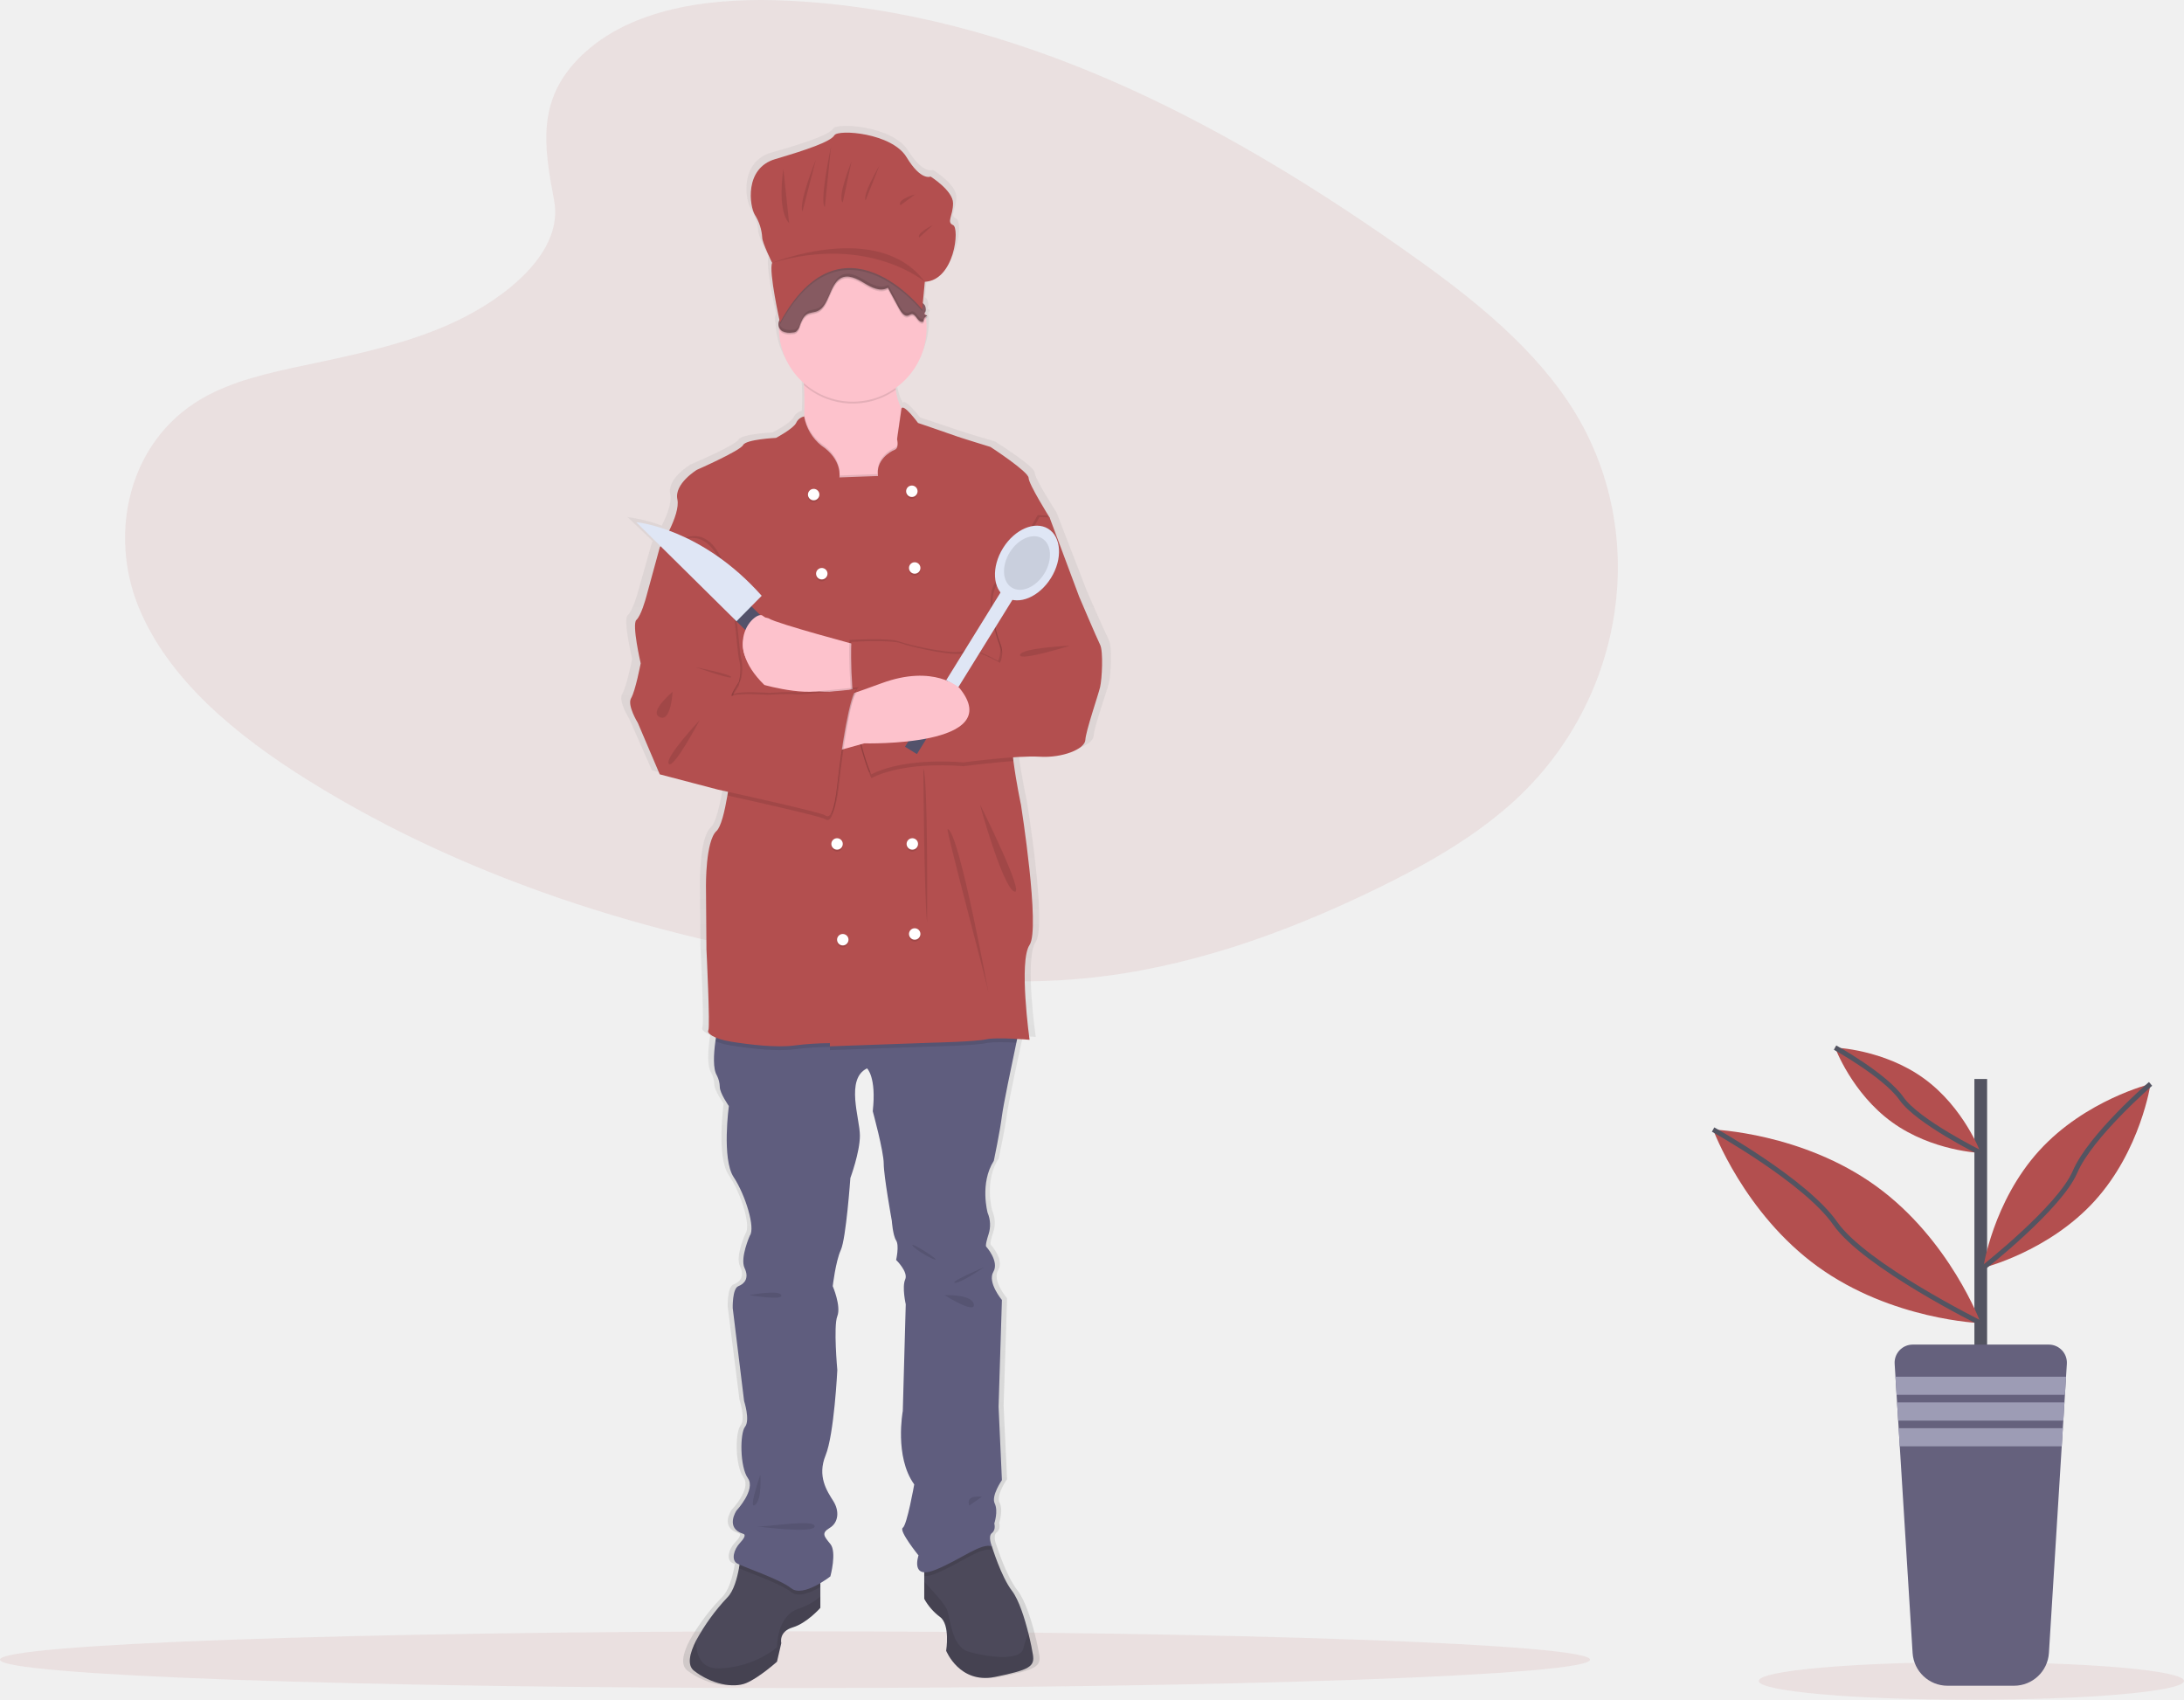
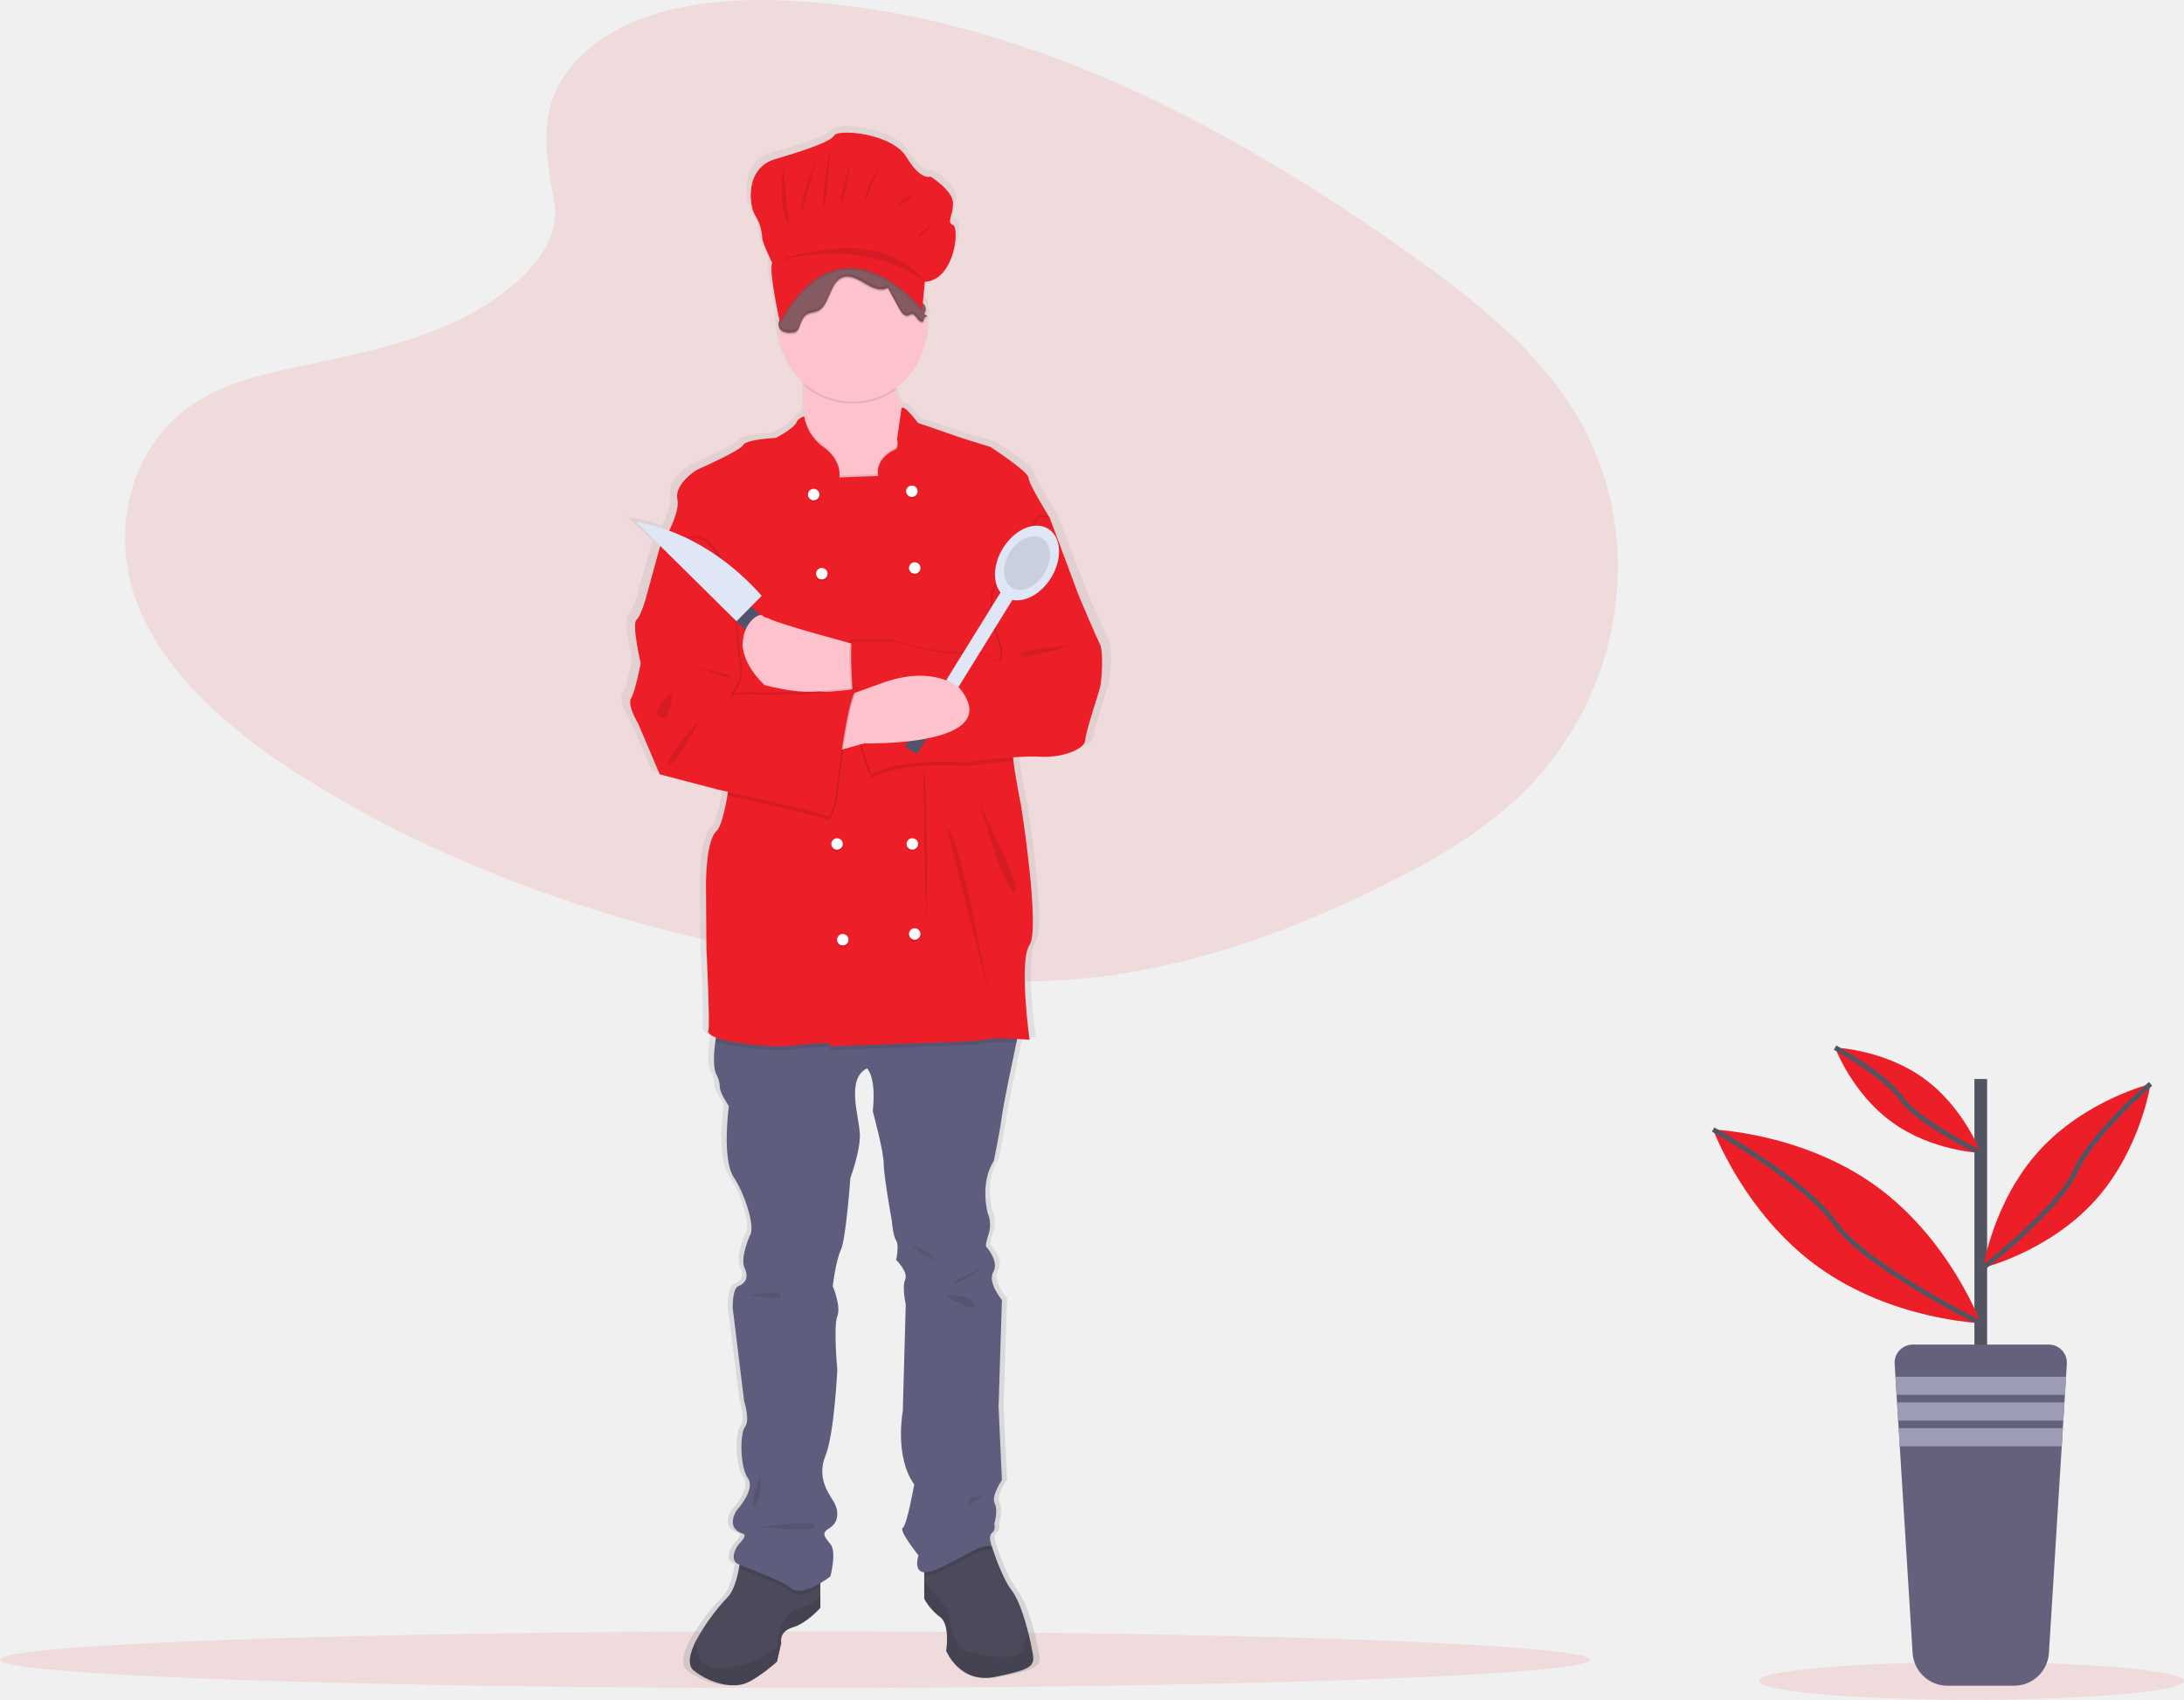
<svg xmlns="http://www.w3.org/2000/svg" id="e76419e8-217f-4623-abeb-e9c3d79c6db7" data-name="Layer 1" width="890.069" height="692.728" viewBox="0 0 890.069 692.728">
  <defs>
    <linearGradient id="ef5d85de-35d2-4357-9719-f86a6844cb01" x1="507.947" y1="790.481" x2="507.947" y2="154.92" gradientUnits="userSpaceOnUse">
      <stop offset="0" stop-color="gray" stop-opacity="0.25" />
      <stop offset="0.535" stop-color="gray" stop-opacity="0.12" />
      <stop offset="1" stop-color="gray" stop-opacity="0.1" />
    </linearGradient>
  </defs>
-   <ellipse cx="324" cy="676.395" rx="324" ry="11.547" fill="#b34f4f" opacity="0.1" />
-   <path d="M393.787,124.6c20.641-18.394,53.041-22.143,82.533-20.678,92.634,4.602,176.254,49.324,248.584,99.91,26.185,18.313,51.965,38.048,68.962,63.266,34.6,51.336,24.337,122.453-23.776,164.745-16.369,14.389-36.213,25.419-56.585,35.198-36.222,17.386-75.305,31.343-116.416,35.316-29.317,2.833-58.995.53-88.14-3.423C427.52,487.89,347.591,463.47,280.598,421.69c-29.383-18.324-57.077-41.106-69.188-70.75s-4.36-67.21,25.643-84.756c12.409-7.257,27.245-10.535,41.77-13.612,21.38-4.53,43.104-8.996,62.398-18.205,19.928-9.512,43.526-27.907,39.58-48.962C376.567,162.813,373.17,142.973,393.787,124.6Z" transform="translate(-154.9654 -103.6359)" fill="#b34f4f" opacity="0.1" />
-   <ellipse cx="803.416" cy="685.062" rx="86.653" ry="7.667" fill="#b34f4f" opacity="0.1" />
+   <ellipse cx="324" cy="676.395" rx="324" ry="11.547" fill="#ec1f28" opacity="0.1" />
+   <path d="M393.787,124.6c20.641-18.394,53.041-22.143,82.533-20.678,92.634,4.602,176.254,49.324,248.584,99.91,26.185,18.313,51.965,38.048,68.962,63.266,34.6,51.336,24.337,122.453-23.776,164.745-16.369,14.389-36.213,25.419-56.585,35.198-36.222,17.386-75.305,31.343-116.416,35.316-29.317,2.833-58.995.53-88.14-3.423C427.52,487.89,347.591,463.47,280.598,421.69c-29.383-18.324-57.077-41.106-69.188-70.75s-4.36-67.21,25.643-84.756c12.409-7.257,27.245-10.535,41.77-13.612,21.38-4.53,43.104-8.996,62.398-18.205,19.928-9.512,43.526-27.907,39.58-48.962C376.567,162.813,373.17,142.973,393.787,124.6Z" transform="translate(-154.9654 -103.6359)" fill="#ec1f28" opacity="0.1" />
+   <ellipse cx="803.416" cy="685.062" rx="86.653" ry="7.667" fill="#ec1f28" opacity="0.1" />
  <path d="M606.904,364.53c-1.411-2.731-8.869-19.702-8.869-19.702l-12.497-32.382s-8.869-13.655-8.869-16.191-16.125-12.68-16.125-12.68-13.102-3.901-14.11-4.292-16.528-5.524-16.528-5.524-6.112-8.037-6.982-5.938l-.001.005c-.032-.053-.064-.099-.096-.154a20.75,20.75,0,0,1-2.33-7.514c-.033-.234-.062-.48-.091-.724a29.911,29.911,0,0,0,13.128-24.628,29.511,29.511,0,0,0-.258-3.828,2.684,2.684,0,0,1,.347-.183c.251-.109.187-.198.003-.29.063-.033.126-.068.19-.095.334-.145.111-.255-.212-.385l.019-.01c.455-.198-.12-.328-.582-.537-.025-.135-.048-.27-.075-.405a2.723,2.723,0,0,0,.185-.804c.041.02.078.042.122.061a3.414,3.414,0,0,0-.008-1.526,2.684,2.684,0,0,1-.105.3,2.547,2.547,0,0,0-1.173-2.309c-.023-.02-.049-.042-.072-.062l.855-8.751c12.605-.596,14.816-22.04,11.941-23.231s0-3.773,0-8.935-9.509-10.921-9.509-10.921-3.98,1.986-10.172-7.942-28.968-11.516-30.516-8.935-11.72,5.957-24.988,9.729-10.836,19.459-8.624,22.834a19.266,19.266,0,0,1,3.096,9.332c0,1.986,4.202,10.325,4.202,10.325-1.325,2.89,2.047,18.721,3.046,23.22-.016.138-.032.276-.046.415-.008.014-.02.025-.028.039a2.119,2.119,0,0,0-.129.226,2.589,2.589,0,0,0-.204,1.492,3.117,3.117,0,0,0,.224,1.631,29.758,29.758,0,0,0,10.552,22.202c.016.271.031.543.046.822.186,3.675.29,8.021.097,12.18-.01.213-.026.421-.037.633a4.759,4.759,0,0,0-3.373,2.66c-1.25,2.403-8.506,6.11-8.506,6.11s-12.699.585-13.908,2.926-19.552,10.144-19.552,10.144-9.675,5.657-8.264,12.094c.737,3.364-1.332,8.589-3.477,12.815a60.857,60.857,0,0,0-13.915-3.47l10.276,9.831c-.215.336-.342.526-.342.526l-5.845,20.678s-2.016,7.218-4.031,8.973,1.814,17.752,1.814,17.752-2.217,11.314-4.031,14.24,2.822,10.144,2.822,10.144l9.272,21.068,24.591,6.242s1.639.347,4.287.914q-.125.755-.255,1.505c-1.185,6.711-2.741,12.883-4.636,14.552-4.636,4.097-4.434,22.433-4.434,22.433l.202,25.945s1.613,31.992.806,33.162c-.509.739.512,1.944,3.207,3.026-.077.482-.153.97-.224,1.468-.758,5.306-1.096,11.361.645,14.037a10.665,10.665,0,0,1,1.209,4.682c0,2.536,3.83,7.803,3.83,7.803s-3.023,21.653,2.016,29.066,9.272,20.873,6.853,23.994c0,0-4.233,9.168-2.217,13.265s0,6.437-2.62,7.413-2.395,8.973-2.395,8.973l4.813,38.039s2.62,7.803.403,10.534-2.217,16.386,1.209,21.068-4.838,13.265-4.838,13.265-5.039,7.218,3.023,9.559c0,0,1.613.39-1.411,3.511s-3.628,7.023-1.613,8.388a9.225,9.225,0,0,0,1.307.649c-.075.462-.156.941-.251,1.45-.774,4.073-2.233,9.379-4.886,11.946a85.16,85.16,0,0,0-13.198,17.588c-2.765,5.244-3.975,10.152-.911,12.453,7.256,5.462,16.528,7.218,21.971,5.072s13.102-8.778,13.102-8.778l1.814-7.608s-1.209-4.682,4.838-6.437,11.691-7.998,11.691-7.998V748.658a42.853,42.853,0,0,0,4.233-2.762s2.822-9.949,0-13.265-3.83-4.487-.202-6.632,4.12-6.827,1.459-10.924c-2.669-4.097-6.902-10.144-3.273-18.727s4.959-34.918,4.959-34.918-1.693-17.947,0-22.043-1.935-12.29-1.935-12.29,1.209-10.144,3.427-14.825,4.031-29.456,4.031-29.456,4.031-10.534,4.031-17.361-6.249-23.214,3.023-27.505c0,0,4.031,3.511,2.419,17.556,0,0,4.636,16.386,4.636,21.458s3.427,23.409,3.427,23.409.403,5.852,1.814,7.998,0,7.998,0,7.998,5.241,4.877,3.83,7.998.242,10.159.242,10.159l-1.25,43.68s-3.628,18.727,4.838,30.041c0,0-3.023,16.581-4.838,17.752s6.652,11.314,6.652,11.314-2.346,6.571,2.419,6.894v10.858a23.198,23.198,0,0,0,6.652,7.413c4.434,3.121,2.62,13.85,2.62,13.85s5.644,13.655,20.56,10.729,16.931-4.292,16.125-9.168c-.29-1.779-.935-4.955-1.862-8.56-1.604-6.266-4.064-13.827-7.006-17.556-4.636-5.876-8.466-18.165-8.466-18.165s-1.814-4.097,0-5.462,1.008-3.901,1.008-3.901,1.766-5.072.177-8.193,3.048-9.559,3.048-9.559l-1.411-30.041,1.411-43.696s-6.249-7.218-3.628-11.509-3.023-10.339-3.023-10.339-.605-.195,1.008-5.072a12.156,12.156,0,0,0-.403-8.778s-3.427-12.094,2.62-21.263c0,0,2.62-12.094,3.427-18.337.556-4.338,4.039-20.545,6.112-30.026q.176-.804.337-1.539c2.985.163,5.242.353,5.242.353s-4.636-32.187,0-38.819-3.628-57.351-3.628-57.351-1.975-8.864-3.193-17.908c-.07-.515-.133-1.03-.197-1.545a97.708,97.708,0,0,1,11.251-.25c9.675.585,19.149-3.121,19.35-6.828s5.442-18.337,6.249-21.653S608.315,367.261,606.904,364.53Z" transform="translate(-154.9654 -103.6359)" fill="url(#ef5d85de-35d2-4357-9719-f86a6844cb01)" />
  <path d="M489.291,740.846v18.063s-5.438,6.215-11.265,7.963-4.661,6.409-4.661,6.409l-1.748,7.575s-7.38,6.604-12.624,8.74-14.178.388-21.17-5.05c-2.952-2.292-1.787-7.178.878-12.399a84.568,84.568,0,0,1,12.718-17.511c2.556-2.556,3.962-7.839,4.708-11.894.552-3.038.73-5.392.73-5.392Z" transform="translate(-154.9654 -103.6359)" fill="#4c495a" />
  <path d="M489.291,754.325v4.584s-5.438,6.215-11.265,7.963-4.661,6.409-4.661,6.409l-1.748,7.575s-7.38,6.604-12.624,8.74-14.178.388-21.17-5.05c-2.952-2.292-1.787-7.178.878-12.399-.124,5.485,1.499,11.646,9.416,11.428a40.104,40.104,0,0,0,23.501-8.546s-.194-12.819,8.74-15.732A27.213,27.213,0,0,0,489.291,754.325Z" transform="translate(-154.9654 -103.6359)" opacity="0.1" />
  <path d="M560.376,787.071c-14.372,2.913-19.811-10.682-19.811-10.682s1.748-10.682-2.525-13.79a22.92,22.92,0,0,1-6.409-7.38V737.35l17.48-12.43,9.462,8.375.637.559s3.69,12.236,8.157,18.086c2.836,3.714,5.205,11.242,6.751,17.48.894,3.589,1.515,6.751,1.795,8.522C576.691,782.798,574.748,784.157,560.376,787.071Z" transform="translate(-154.9654 -103.6359)" fill="#4c495a" />
  <path d="M560.376,787.071c-14.372,2.913-19.811-10.682-19.811-10.682s1.748-10.682-2.525-13.79a22.92,22.92,0,0,1-6.409-7.38v-6.922c2.774,2.929,8.002,8.6,9.128,11.001,1.554,3.302,1.748,15.343,8.934,17.48s21.17,4.079,22.335-1.36a30.3,30.3,0,0,1,2.09-5.998c.894,3.589,1.515,6.751,1.795,8.522C576.691,782.798,574.748,784.157,560.376,787.071Z" transform="translate(-154.9654 -103.6359)" opacity="0.1" />
  <path d="M456.856,737.35l32.435,3.496v9.548c-3.659,2.167-8.903,4.467-11.848,2.105-4.351-3.48-17.286-7.901-21.318-9.758C456.677,739.704,456.856,737.35,456.856,737.35Z" transform="translate(-154.9654 -103.6359)" opacity="0.1" />
  <path d="M559.211,735.408c-4.467-1.554-12.43,5.244-22.918,9.517a10.917,10.917,0,0,1-4.661,1.041v-8.616l17.48-12.43,9.462,8.375A11.814,11.814,0,0,0,559.211,735.408Z" transform="translate(-154.9654 -103.6359)" opacity="0.1" />
  <path d="M570.67,521.57s-.614,2.859-1.492,7.007c-1.997,9.439-5.353,25.575-5.889,29.895-.777,6.215-3.302,18.257-3.302,18.257-5.827,9.128-2.525,21.17-2.525,21.17a12.468,12.468,0,0,1,.388,8.74c-1.554,4.856-.971,5.05-.971,5.05s5.438,6.021,2.913,10.294,3.496,11.459,3.496,11.459l-1.36,43.506,1.36,29.91s-4.467,6.409-2.937,9.517-.171,8.157-.171,8.157.777,2.525-.971,3.884,0,5.438,0,5.438c-4.467-1.554-12.43,5.244-22.918,9.517s-6.992-5.827-6.992-5.827-8.157-10.1-6.409-11.265,4.661-17.674,4.661-17.674c-8.157-11.265-4.661-29.91-4.661-29.91l1.204-43.49s-1.593-7.007-.233-10.115-3.69-7.963-3.69-7.963,1.36-5.827,0-7.963-1.748-7.963-1.748-7.963-3.302-18.257-3.302-23.307-4.467-21.364-4.467-21.364c1.554-13.984-2.331-17.48-2.331-17.48-8.934,4.273-2.913,20.587-2.913,27.385s-3.884,17.286-3.884,17.286-1.748,24.666-3.884,29.327-3.302,14.761-3.302,14.761,3.496,8.157,1.865,12.236,0,21.947,0,21.947-1.282,26.22-4.778,34.766.583,14.567,3.154,18.645c2.564,4.079,2.09,8.74-1.406,10.876s-2.525,3.302.194,6.604,0,13.207,0,13.207-11.071,8.74-15.926,4.856-20.393-8.934-22.335-10.294-1.36-5.244,1.554-8.352,1.36-3.496,1.36-3.496c-7.769-2.331-2.913-9.517-2.913-9.517s7.963-8.546,4.661-13.207-3.302-18.257-1.165-20.976-.388-10.488-.388-10.488l-4.638-37.873s-.218-7.963,2.307-8.934,4.467-3.302,2.525-7.38,2.136-13.207,2.136-13.207c2.331-3.108-1.748-16.509-6.604-23.889s-1.942-28.939-1.942-28.939-3.69-5.244-3.69-7.769a10.883,10.883,0,0,0-1.165-4.661c-1.678-2.665-1.352-8.693-.622-13.976.707-5.112,1.787-9.525,1.787-9.525Z" transform="translate(-154.9654 -103.6359)" fill="#5f5d7e" />
  <path d="M532.602,301.517l-38.262,8.934s-18.839-15.926-14.178-24.472c1.6-2.937,2.307-7.948,2.548-13.246.186-4.141.085-8.468-.093-12.127-.272-5.291-.707-9.198-.707-9.198s39.233-22.141,37.873,0a56.554,56.554,0,0,0,.256,11.063,21.15,21.15,0,0,0,2.245,7.481c2.098,3.737,4.685,3.791,4.685,3.791Z" transform="translate(-154.9654 -103.6359)" fill="#fdc2cc" />
  <path d="M520.04,262.471a30.092,30.092,0,0,1-37.423-1.865c-.272-5.291-.707-9.198-.707-9.198s39.233-22.141,37.873,0A56.554,56.554,0,0,0,520.04,262.471Z" transform="translate(-154.9654 -103.6359)" opacity="0.1" />
  <circle cx="347.533" cy="133.594" r="30.104" fill="#fdc2cc" />
  <path d="M532.602,301.517l-38.262,8.934s-18.839-15.926-14.178-24.472c1.6-2.937,2.307-7.948,2.548-13.246a19.519,19.519,0,0,0,6.969,11.692c8.74,5.827,7.38,13.013,7.38,13.013l15.732-.583c-.971-6.409,4.856-9.905,6.798-10.682s.971-4.273.971-4.273l1.725-11.949c2.098,3.737,4.685,3.791,4.685,3.791Z" transform="translate(-154.9654 -103.6359)" opacity="0.1" />
  <path d="M570.67,521.57s-.614,2.859-1.492,7.007c-4.226-.225-9.812-.388-12.298.179-4.273.971-21.364,1.36-21.364,1.36L493.175,531.615v-1.305a124.839,124.839,0,0,0-14.567.971c-7.186.971-18.451-.388-25.637-1.554a27.605,27.605,0,0,1-6.448-1.74c.707-5.112,1.787-9.525,1.787-9.525Z" transform="translate(-154.9654 -103.6359)" opacity="0.1" />
-   <path d="M567.368,398.239c-.614,3.628-.163,9.641.614,15.577,1.173,9.004,3.076,17.83,3.076,17.83s7.963,50.498,3.496,57.101,0,38.65,0,38.65-13.401-1.165-17.674-.194-21.364,1.36-21.364,1.36l-42.34,1.499v-1.305a124.839,124.839,0,0,0-14.567.971c-7.186.971-18.451-.388-25.637-1.554s-10.1-3.496-9.323-4.661-.777-33.018-.777-33.018l-.194-25.831s-.194-18.257,4.273-22.335c1.826-1.663,3.325-7.808,4.467-14.489,1.639-9.672,2.525-20.471,2.525-20.471L424.421,328.32l-.583-1.554s8.546-13.207,7.186-19.616,7.963-12.042,7.963-12.042,17.674-7.769,18.839-10.1,13.401-2.913,13.401-2.913,6.992-3.69,8.196-6.083a4.594,4.594,0,0,1,3.255-2.649,19.56,19.56,0,0,0,7,11.84c8.74,5.827,7.38,13.013,7.38,13.013l15.732-.583c-.971-6.409,4.856-9.905,6.798-10.682s.971-4.273.971-4.273l1.818-12.578c.839-2.09,6.728,5.912,6.728,5.912s14.955,5.112,15.926,5.5,13.596,4.273,13.596,4.273,15.538,10.1,15.538,12.624,8.546,16.12,8.546,16.12-.101.544-.287,1.538C580.451,326.774,568.79,389.888,567.368,398.239Z" transform="translate(-154.9654 -103.6359)" fill="#b34f4f" />
+   <path d="M567.368,398.239c-.614,3.628-.163,9.641.614,15.577,1.173,9.004,3.076,17.83,3.076,17.83s7.963,50.498,3.496,57.101,0,38.65,0,38.65-13.401-1.165-17.674-.194-21.364,1.36-21.364,1.36l-42.34,1.499v-1.305a124.839,124.839,0,0,0-14.567.971c-7.186.971-18.451-.388-25.637-1.554s-10.1-3.496-9.323-4.661-.777-33.018-.777-33.018l-.194-25.831s-.194-18.257,4.273-22.335c1.826-1.663,3.325-7.808,4.467-14.489,1.639-9.672,2.525-20.471,2.525-20.471L424.421,328.32l-.583-1.554s8.546-13.207,7.186-19.616,7.963-12.042,7.963-12.042,17.674-7.769,18.839-10.1,13.401-2.913,13.401-2.913,6.992-3.69,8.196-6.083a4.594,4.594,0,0,1,3.255-2.649,19.56,19.56,0,0,0,7,11.84c8.74,5.827,7.38,13.013,7.38,13.013l15.732-.583c-.971-6.409,4.856-9.905,6.798-10.682s.971-4.273.971-4.273l1.818-12.578c.839-2.09,6.728,5.912,6.728,5.912s14.955,5.112,15.926,5.5,13.596,4.273,13.596,4.273,15.538,10.1,15.538,12.624,8.546,16.12,8.546,16.12-.101.544-.287,1.538C580.451,326.774,568.79,389.888,567.368,398.239Z" transform="translate(-154.9654 -103.6359)" fill="#ec1f28" />
  <path d="M505.217,366.775s-33.6-8.934-36.902-11.071-22.724,10.294.971,27.191c0,0,28.974,6.021,36.726,0S505.217,366.775,505.217,366.775Z" transform="translate(-154.9654 -103.6359)" fill="#fdc2cc" />
  <path d="M577.856,313.559l4.079.194,12.042,32.241s7.186,16.897,8.546,19.616.777,13.984,0,17.286-5.827,17.868-6.021,21.559-9.323,7.38-18.645,6.798-31.075,2.331-31.075,2.331-23.231-2.428-37.485,4.856c0,0-9.128-18.839-8.157-53.994,0,0,16.12-.971,20.199.583s23.889,6.021,26.414,3.69,13.984,4.273,13.984,4.273a9.843,9.843,0,0,0,0-8.157c-1.942-4.661-5.244-19.228-.971-23.889S577.856,313.559,577.856,313.559Z" transform="translate(-154.9654 -103.6359)" opacity="0.1" />
  <path d="M567.982,413.816c-9.641.653-20.424,2.098-20.424,2.098s-23.229-2.432-37.485,4.856c0,0-9.128-18.839-8.157-53.994,0,0,16.12-.971,20.199.583s23.889,6.021,26.414,3.69,13.984,4.273,13.984,4.273a9.843,9.843,0,0,0,0-8.157c-1.942-4.661-5.244-19.228-.971-23.889s17.091-27.385,17.091-27.385l3.791.179c-1.973,10.706-13.634,73.82-15.056,82.171C566.754,401.867,567.205,407.88,567.982,413.816Z" transform="translate(-154.9654 -103.6359)" opacity="0.1" />
-   <path d="M578.633,314.336l4.079.194,12.042,32.241s7.186,16.897,8.546,19.616.777,13.984,0,17.286-5.827,17.868-6.021,21.559-9.323,7.38-18.645,6.798-31.075,2.331-31.075,2.331-23.231-2.428-37.485,4.856c0,0-9.128-18.839-8.157-53.994,0,0,16.12-.971,20.199.583s23.889,6.021,26.414,3.69,13.984,4.273,13.984,4.273a9.843,9.843,0,0,0,0-8.157c-1.942-4.661-5.244-19.228-.971-23.889S578.633,314.336,578.633,314.336Z" transform="translate(-154.9654 -103.6359)" fill="#b34f4f" />
+   <path d="M578.633,314.336l4.079.194,12.042,32.241s7.186,16.897,8.546,19.616.777,13.984,0,17.286-5.827,17.868-6.021,21.559-9.323,7.38-18.645,6.798-31.075,2.331-31.075,2.331-23.231-2.428-37.485,4.856c0,0-9.128-18.839-8.157-53.994,0,0,16.12-.971,20.199.583s23.889,6.021,26.414,3.69,13.984,4.273,13.984,4.273a9.843,9.843,0,0,0,0-8.157c-1.942-4.661-5.244-19.228-.971-23.889S578.633,314.336,578.633,314.336Z" transform="translate(-154.9654 -103.6359)" fill="#ec1f28" />
  <rect x="550.676" y="339.718" width="5.7" height="51.3" transform="translate(676.8311 863.7699) rotate(-148.2348)" fill="#dfe6f5" />
  <ellipse cx="573.51" cy="333.092" rx="16.416" ry="11.514" transform="translate(-166.5723 541.7095) rotate(-58.23485)" fill="#dfe6f5" />
  <ellipse cx="573.51" cy="333.092" rx="11.783" ry="8.265" transform="translate(-166.5723 541.7095) rotate(-58.23485)" opacity="0.1" />
  <rect x="531.771" y="379.939" width="5.7" height="31.92" transform="translate(625.7809 910.3072) rotate(-148.2348)" fill="#53526b" />
  <path d="M495.312,409.893l11.848-3.302s58.461,1.554,38.844-22.53c0,0-10.294-9.905-31.852-1.942s-27.579,8.934-27.579,8.934Z" transform="translate(-154.9654 -103.6359)" fill="#fdc2cc" />
  <circle cx="331.606" cy="202.348" r="2.331" opacity="0.1" />
  <circle cx="371.616" cy="200.989" r="2.331" opacity="0.1" />
  <circle cx="331.606" cy="201.571" r="2.331" fill="#fff" />
  <circle cx="334.908" cy="234.589" r="2.331" opacity="0.1" />
  <circle cx="372.781" cy="232.258" r="2.331" opacity="0.1" />
  <circle cx="334.908" cy="233.812" r="2.331" fill="#fff" />
  <circle cx="371.81" cy="344.726" r="2.331" opacity="0.1" />
  <circle cx="341.137" cy="344.726" r="2.331" opacity="0.1" />
  <circle cx="371.81" cy="343.949" r="2.331" fill="#fff" />
  <circle cx="343.467" cy="383.751" r="2.331" opacity="0.1" />
  <circle cx="372.781" cy="381.42" r="2.331" opacity="0.1" />
  <circle cx="343.467" cy="382.974" r="2.331" fill="#fff" />
  <circle cx="341.137" cy="343.949" r="2.331" fill="#fff" />
  <circle cx="372.781" cy="380.643" r="2.331" fill="#fff" />
  <circle cx="371.616" cy="200.212" r="2.331" fill="#fff" />
  <circle cx="372.781" cy="231.481" r="2.331" fill="#fff" />
  <path d="M531.243,416.885s.388,53.217,1.554,62.734C532.797,479.618,533.22,419.393,531.243,416.885Z" transform="translate(-154.9654 -103.6359)" opacity="0.1" />
  <path d="M541.148,441.551c-.801,0,15.926,62.345,16.703,66.812S545.809,441.551,541.148,441.551Z" transform="translate(-154.9654 -103.6359)" opacity="0.1" />
  <path d="M554.355,431.451c0,.583,9.323,33.795,13.984,35.543S554.355,431.451,554.355,431.451Z" transform="translate(-154.9654 -103.6359)" opacity="0.1" />
  <path d="M591.063,366.775s-19.811.883-20.393,3.743S591.063,366.775,591.063,366.775Z" transform="translate(-154.9654 -103.6359)" opacity="0.1" />
  <path d="M556.103,620.04s-14.178,6.021-12.042,6.409S556.103,620.04,556.103,620.04Z" transform="translate(-154.9654 -103.6359)" opacity="0.1" />
  <path d="M526.776,611.106c-.552-1.242,9.517,5.05,9.517,5.827S527.553,612.854,526.776,611.106Z" transform="translate(-154.9654 -103.6359)" opacity="0.1" />
  <path d="M539.983,631.499s11.071-.559,11.848,3.702S539.983,631.499,539.983,631.499Z" transform="translate(-154.9654 -103.6359)" opacity="0.1" />
  <path d="M460.352,631.475s12.042-2.355,13.013,0S460.352,631.475,460.352,631.475Z" transform="translate(-154.9654 -103.6359)" opacity="0.1" />
  <path d="M464.819,704.721s.79,9.905-2.13,12.236S464.819,704.721,464.819,704.721Z" transform="translate(-154.9654 -103.6359)" opacity="0.1" />
  <path d="M463.348,725.697c3.801.388,23.806-3.108,23.612,0S463.348,725.697,463.348,725.697Z" transform="translate(-154.9654 -103.6359)" opacity="0.1" />
  <path d="M555.132,713.655s-6.823-1.049-5.159,3.554Z" transform="translate(-154.9654 -103.6359)" opacity="0.1" />
  <path d="M428.305,325.989h-3.69l-5.632,20.587s-1.942,7.186-3.884,8.934,1.748,17.674,1.748,17.674-2.136,11.265-3.884,14.178,2.719,10.1,2.719,10.1l8.934,20.976,23.695,6.215s41.758,9.128,43.7,10.488,3.69-.583,5.05-13.207,5.05-37.096,7.963-38.262c0,0-23.307,2.525-25.249,2.136s-11.265.194-11.265.194-12.236-.777-14.178.388,2.525-5.641,2.525-5.641a18.731,18.731,0,0,0,0-9.508C455.496,365.999,454.72,306.567,428.305,325.989Z" transform="translate(-154.9654 -103.6359)" opacity="0.1" />
  <path d="M504.246,386.003c-2.913,1.165-6.604,25.637-7.963,38.262s-3.108,14.567-5.05,13.207c-1.577-1.103-29.413-7.334-39.815-9.633,1.639-9.672,2.525-20.471,2.525-20.471L424.421,328.32h3.108c26.414-19.422,27.191,40.01,28.551,45.254a18.736,18.736,0,0,1,0,9.509s-4.467,6.806-2.525,5.64,14.178-.388,14.178-.388,9.323-.583,11.265-.194S504.246,386.003,504.246,386.003Z" transform="translate(-154.9654 -103.6359)" opacity="0.1" />
-   <path d="M427.529,326.766h-3.69l-5.632,20.587s-1.942,7.186-3.884,8.934,1.748,17.674,1.748,17.674-2.136,11.265-3.884,14.178,2.719,10.1,2.719,10.1l8.934,20.976,23.695,6.215s41.758,9.128,43.7,10.488,3.69-.583,5.05-13.207,5.05-37.096,7.963-38.262c0,0-23.307,2.525-25.249,2.136s-11.265.194-11.265.194-12.236-.777-14.178.388,2.525-5.641,2.525-5.641a18.731,18.731,0,0,0,0-9.508C454.72,366.775,453.943,307.344,427.529,326.766Z" transform="translate(-154.9654 -103.6359)" fill="#b34f4f" />
+   <path d="M427.529,326.766h-3.69l-5.632,20.587s-1.942,7.186-3.884,8.934,1.748,17.674,1.748,17.674-2.136,11.265-3.884,14.178,2.719,10.1,2.719,10.1l8.934,20.976,23.695,6.215s41.758,9.128,43.7,10.488,3.69-.583,5.05-13.207,5.05-37.096,7.963-38.262c0,0-23.307,2.525-25.249,2.136s-11.265.194-11.265.194-12.236-.777-14.178.388,2.525-5.641,2.525-5.641a18.731,18.731,0,0,0,0-9.508C454.72,366.775,453.943,307.344,427.529,326.766Z" transform="translate(-154.9654 -103.6359)" fill="#ec1f28" />
  <path d="M440.153,397.074s-10.682,20.199-12.624,17.868S440.153,397.074,440.153,397.074Z" transform="translate(-154.9654 -103.6359)" opacity="0.1" />
  <path d="M429.082,385.572s-9.905,8.2-5.244,10.337S429.082,385.572,429.082,385.572Z" transform="translate(-154.9654 -103.6359)" opacity="0.1" />
  <path d="M438.405,375.515c.777.194,14.372,2.894,14.567,4.069S438.405,375.515,438.405,375.515Z" transform="translate(-154.9654 -103.6359)" opacity="0.1" />
  <path d="M532.688,233.236a2.002,2.002,0,0,0-1.328,2.082c-.792.699-1.903-.124-2.548-1.018-.653-.886-1.391-1.981-2.377-1.857a8.534,8.534,0,0,0-1.36.567c-1.554.497-2.867-1.328-3.737-2.929q-2.272-4.207-4.545-8.406c-3.038,1.764-6.627-.085-9.641-1.911s-6.604-3.682-9.649-1.919c-4.467,2.579-4.63,11.179-9.261,13.3-1.492.684-3.224.536-4.607,1.476-1.367.932-2.105,2.727-2.719,4.444a4.707,4.707,0,0,1-1.523,2.509,3.345,3.345,0,0,1-1.569.381,6.732,6.732,0,0,1-4.04-.567,3.414,3.414,0,0,1-1.398-4.04,2.114,2.114,0,0,1,.124-.225,14.137,14.137,0,0,0,1.336-1.919c.466-1.235-.202-2.672-.054-4.009.241-2.284,2.657-3.488,3.069-5.733.171-.878-.008-1.818.155-2.704a2.458,2.458,0,0,1,.093-.342l-1.422.979c1.593-1.857,2.393-4.436,3.558-6.689a20.6,20.6,0,0,1,12.57-10.232c5.065-1.476,10.418-1.072,15.53.179a51.14,51.14,0,0,1,13.821,5.695,13.715,13.715,0,0,1,4.024,3.271,25.192,25.192,0,0,1,2.385,4.405c1.507,3.123,5.625,6.013,2.346,6.448-2.727.365-.241,2.276,1.189,3.566a3.708,3.708,0,0,1,.823.901,3.226,3.226,0,0,1-.171,3.115C531.212,232.755,533.449,232.895,532.688,233.236Z" transform="translate(-154.9654 -103.6359)" opacity="0.1" />
  <path d="M532.688,232.46a2.002,2.002,0,0,0-1.328,2.082c-.792.699-1.903-.124-2.548-1.018-.653-.886-1.391-1.981-2.377-1.857a8.533,8.533,0,0,0-1.36.567c-1.554.497-2.867-1.328-3.737-2.929q-2.272-4.207-4.545-8.406c-3.038,1.764-6.627-.085-9.641-1.911s-6.604-3.682-9.649-1.919c-4.467,2.579-4.63,11.179-9.261,13.3-1.492.684-3.224.536-4.607,1.476-1.367.932-2.105,2.727-2.719,4.444a4.707,4.707,0,0,1-1.523,2.509,3.345,3.345,0,0,1-1.569.381,6.733,6.733,0,0,1-4.04-.567,3.414,3.414,0,0,1-1.398-4.04,2.114,2.114,0,0,1,.124-.225,14.137,14.137,0,0,0,1.336-1.919c.466-1.235-.202-2.672-.054-4.009.241-2.284,2.657-3.488,3.069-5.733.171-.878-.008-1.818.155-2.704a2.458,2.458,0,0,1,.093-.342l-1.422.979c1.593-1.857,2.393-4.436,3.558-6.689a20.6,20.6,0,0,1,12.57-10.232c5.065-1.476,10.418-1.072,15.53.179a51.14,51.14,0,0,1,13.821,5.695,13.715,13.715,0,0,1,4.024,3.271,25.192,25.192,0,0,1,2.385,4.405c1.507,3.123,5.625,6.013,2.346,6.448-2.727.365-.241,2.276,1.189,3.566a3.708,3.708,0,0,1,.823.901,3.226,3.226,0,0,1-.171,3.115C531.212,231.978,533.449,232.118,532.688,232.46Z" transform="translate(-154.9654 -103.6359)" fill="#865a61" />
  <path d="M531.111,227.262l-.311,3.271s-32.598-41.315-57.956,5.337c0,0-.124-.567-.334-1.523a14.137,14.137,0,0,0,1.336-1.919c.466-1.235-.202-2.672-.054-4.009.241-2.284,2.657-3.488,3.069-5.733.171-.878-.008-1.818.155-2.704a2.458,2.458,0,0,1,.093-.342l-1.422.979c1.593-1.857,2.393-4.436,3.558-6.689a20.6,20.6,0,0,1,12.57-10.232c5.065-1.476,10.418-1.072,15.53.179a51.14,51.14,0,0,1,13.821,5.695,13.715,13.715,0,0,1,4.024,3.271,25.192,25.192,0,0,1,2.385,4.405c1.507,3.123,5.625,6.013,2.346,6.448C527.195,224.061,529.681,225.973,531.111,227.262Z" transform="translate(-154.9654 -103.6359)" opacity="0.1" />
  <g opacity="0.1">
    <path d="M531.915,232.036a1.574,1.574,0,0,0-.37,1.345c-.792.699-1.903-.124-2.548-1.018-.653-.886-1.391-1.981-2.377-1.857a8.533,8.533,0,0,0-1.36.567c-1.554.497-2.867-1.328-3.737-2.929q-2.272-4.207-4.545-8.406c-3.038,1.764-6.627-.085-9.641-1.911s-6.604-3.682-9.649-1.919c-4.467,2.579-4.63,11.179-9.261,13.3-1.492.684-3.224.536-4.607,1.476-1.367.932-2.105,2.727-2.719,4.444a4.707,4.707,0,0,1-1.523,2.509,3.345,3.345,0,0,1-1.569.381,6.733,6.733,0,0,1-4.04-.567,3.634,3.634,0,0,1-1.514-2.136,3.493,3.493,0,0,0,1.514,3.689,6.732,6.732,0,0,0,4.04.567,3.345,3.345,0,0,0,1.569-.381,4.707,4.707,0,0,0,1.523-2.509c.614-1.717,1.352-3.512,2.719-4.444,1.383-.94,3.115-.792,4.607-1.476,4.63-2.121,4.793-10.721,9.261-13.3,3.045-1.764,6.635.093,9.649,1.919s6.604,3.675,9.641,1.911q2.272,4.195,4.545,8.406c.87,1.6,2.183,3.426,3.737,2.929a8.533,8.533,0,0,1,1.36-.567c.987-.124,1.725.971,2.377,1.857.645.893,1.756,1.717,2.548,1.018a2.002,2.002,0,0,1,1.328-2.082C533.479,232.581,532.191,232.436,531.915,232.036Z" transform="translate(-154.9654 -103.6359)" />
    <path d="M529.374,224.275a2.813,2.813,0,0,1,.734-.185c1.445-.192,1.452-.862.879-1.817a2.272,2.272,0,0,1-.879.264C528.548,222.745,528.696,223.46,529.374,224.275Z" transform="translate(-154.9654 -103.6359)" />
    <path d="M532.351,230.782a3.51,3.51,0,0,0-.008-1.519,2.241,2.241,0,0,1-.394.855C531.706,230.427,532.005,230.626,532.351,230.782Z" transform="translate(-154.9654 -103.6359)" />
    <path d="M474.023,228.544c-.017.089-.035.177-.045.269a8.912,8.912,0,0,0,.152,2.088A7.349,7.349,0,0,0,474.023,228.544Z" transform="translate(-154.9654 -103.6359)" />
    <path d="M477.177,219.066a11.268,11.268,0,0,1-1.303,1.947l1.254-.863A8.688,8.688,0,0,1,477.177,219.066Z" transform="translate(-154.9654 -103.6359)" />
  </g>
-   <path d="M472.843,235.093s-4.688-20.956-3.196-24.316c0,0-4.048-8.303-4.048-10.28a19.631,19.631,0,0,0-2.983-9.292c-2.131-3.361-4.475-18.979,8.31-22.735s22.586-7.117,24.078-9.687,23.438-.988,29.405,8.896,9.802,7.908,9.802,7.908,9.162,5.733,9.162,10.873-2.77,7.71,0,8.896.639,22.537-11.506,23.13l-1.065,11.269S498.199,188.437,472.843,235.093Z" transform="translate(-154.9654 -103.6359)" fill="#b34f4f" />
+   <path d="M472.843,235.093s-4.688-20.956-3.196-24.316c0,0-4.048-8.303-4.048-10.28a19.631,19.631,0,0,0-2.983-9.292c-2.131-3.361-4.475-18.979,8.31-22.735s22.586-7.117,24.078-9.687,23.438-.988,29.405,8.896,9.802,7.908,9.802,7.908,9.162,5.733,9.162,10.873-2.77,7.71,0,8.896.639,22.537-11.506,23.13l-1.065,11.269S498.199,188.437,472.843,235.093Z" transform="translate(-154.9654 -103.6359)" fill="#ec1f28" />
  <path d="M474.239,172.554s-2.816,16.509,2.331,22.044Z" transform="translate(-154.9654 -103.6359)" opacity="0.1" />
  <path d="M487.446,168.767s-7.186,17.674-5.438,21.073Z" transform="translate(-154.9654 -103.6359)" opacity="0.1" />
  <path d="M493.661,163.134s-4.856,23.015-2.525,24.86Z" transform="translate(-154.9654 -103.6359)" opacity="0.1" />
  <path d="M502.012,169.349s-6.021,14.761-3.593,16.8Z" transform="translate(-154.9654 -103.6359)" opacity="0.1" />
  <path d="M513.374,171.097s-7.089,12.042-5.632,14.178Z" transform="translate(-154.9654 -103.6359)" opacity="0.1" />
  <path d="M527.941,182.848s-7.575,2.039-6.021,4.467Z" transform="translate(-154.9654 -103.6359)" opacity="0.1" />
  <path d="M535.127,195.375s-6.798,3.302-5.535,5.05Z" transform="translate(-154.9654 -103.6359)" opacity="0.1" />
  <path d="M469.647,210.777s43.419-17.636,62.218,7.71C531.865,218.487,509.045,199.085,469.647,210.777Z" transform="translate(-154.9654 -103.6359)" opacity="0.1" />
  <polygon points="298.991 252.052 305.041 245.932 322.146 262.84 316.096 268.961 300.365 253.411 298.991 252.052" fill="#53526b" />
  <path d="M414.267,316.454s26.479,2.253,51.124,29.993l-10.272,10.391Z" transform="translate(-154.9654 -103.6359)" fill="#dfe6f5" />
  <path d="M493.69,366.053s-25.45-9.278-27.951-11.496-17.212,10.689.736,28.236c0,0,21.947,6.252,27.818,0S493.69,366.053,493.69,366.053Z" transform="translate(-154.9654 -103.6359)" fill="#fdc2cc" />
  <rect x="804.65" y="439.739" width="5.175" height="116.436" fill="#535461" />
  <path d="M997.292,659.457l-.328,5.244-.457,7.4-.19,3.088-.457,7.409-.198,3.088-.457,7.4-5.218,84.187a14.258,14.258,0,0,1-14.231,13.377h-27.108a14.251,14.251,0,0,1-14.222-13.377l-5.227-84.187-.457-7.4-.19-3.088-.466-7.409-.19-3.088-.457-7.4-.328-5.244a7.386,7.386,0,0,1,7.374-7.84h55.441A7.38,7.38,0,0,1,997.292,659.457Z" transform="translate(-154.9654 -103.6359)" fill="#65617d" />
  <polygon points="841.999 561.065 841.542 568.465 772.931 568.465 772.474 561.065 841.999 561.065" fill="#9d9cb5" />
  <polygon points="841.352 571.553 840.895 578.962 773.587 578.962 773.121 571.553 841.352 571.553" fill="#9d9cb5" />
  <polygon points="840.697 582.049 840.24 589.449 774.234 589.449 773.777 582.049 840.697 582.049" fill="#9d9cb5" />
-   <path d="M919.541,587.017c30.12,21.788,42.661,55.869,42.661,55.869s-36.294-1.244-66.414-23.032-42.661-55.869-42.661-55.869S889.421,565.229,919.541,587.017Z" transform="translate(-154.9654 -103.6359)" fill="#b34f4f" />
+   <path d="M919.541,587.017c30.12,21.788,42.661,55.869,42.661,55.869s-36.294-1.244-66.414-23.032-42.661-55.869-42.661-55.869S889.421,565.229,919.541,587.017Z" transform="translate(-154.9654 -103.6359)" fill="#ec1f28" />
  <path d="M853.127,563.985s37.671,20.911,49.756,38.222,59.319,40.679,59.319,40.679" transform="translate(-154.9654 -103.6359)" fill="none" stroke="#535461" stroke-miterlimit="10" stroke-width="2" />
-   <path d="M938.982,543.117c16.394,11.859,23.22,30.409,23.22,30.409s-19.754-.677-36.149-12.536-23.22-30.409-23.22-30.409S922.588,531.258,938.982,543.117Z" transform="translate(-154.9654 -103.6359)" fill="#b34f4f" />
+   <path d="M938.982,543.117c16.394,11.859,23.22,30.409,23.22,30.409s-19.754-.677-36.149-12.536-23.22-30.409-23.22-30.409S922.588,531.258,938.982,543.117Z" transform="translate(-154.9654 -103.6359)" fill="#ec1f28" />
  <path d="M902.833,530.581s20.504,11.382,27.082,20.804,32.287,22.141,32.287,22.141" transform="translate(-154.9654 -103.6359)" fill="none" stroke="#535461" stroke-miterlimit="10" stroke-width="2" />
-   <path d="M986.026,572.582c-18.83,20.697-22.814,47.739-22.814,47.739s26.547-6.514,45.377-27.21,22.814-47.739,22.814-47.739S1004.856,551.886,986.026,572.582Z" transform="translate(-154.9654 -103.6359)" fill="#b34f4f" />
+   <path d="M986.026,572.582c-18.83,20.697-22.814,47.739-22.814,47.739s26.547-6.514,45.377-27.21,22.814-47.739,22.814-47.739S1004.856,551.886,986.026,572.582Z" transform="translate(-154.9654 -103.6359)" fill="#ec1f28" />
  <path d="M1031.402,545.372s-24.528,21.215-30.762,35.832-37.429,39.117-37.429,39.117" transform="translate(-154.9654 -103.6359)" fill="none" stroke="#535461" stroke-miterlimit="10" stroke-width="2" />
</svg>
